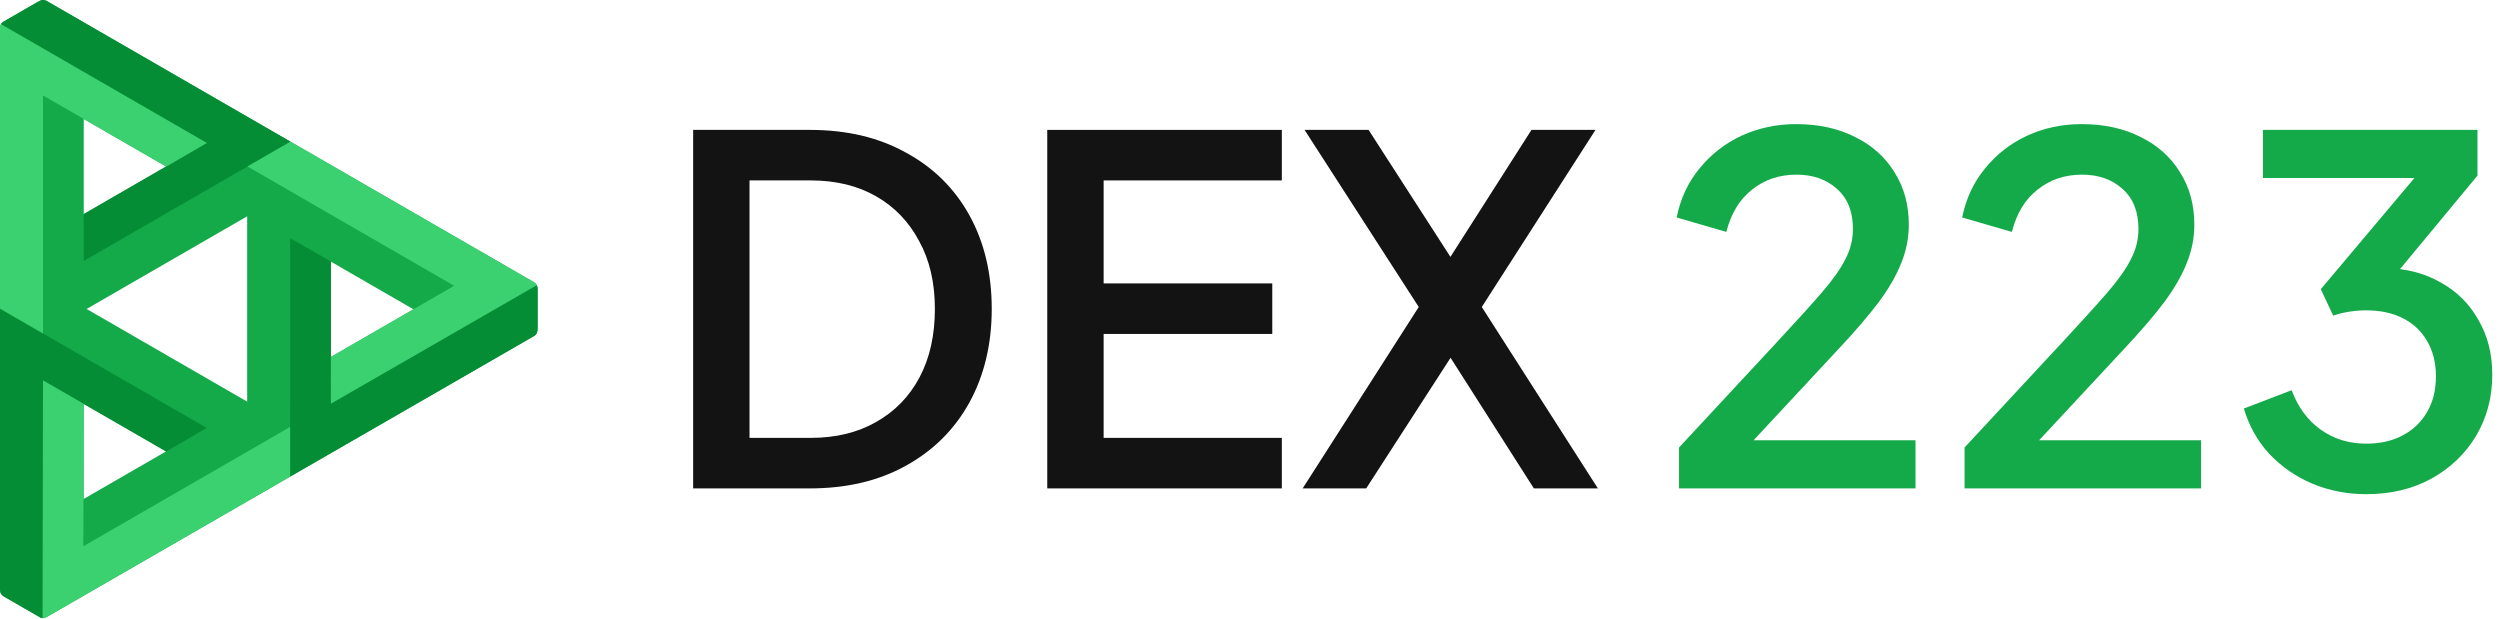
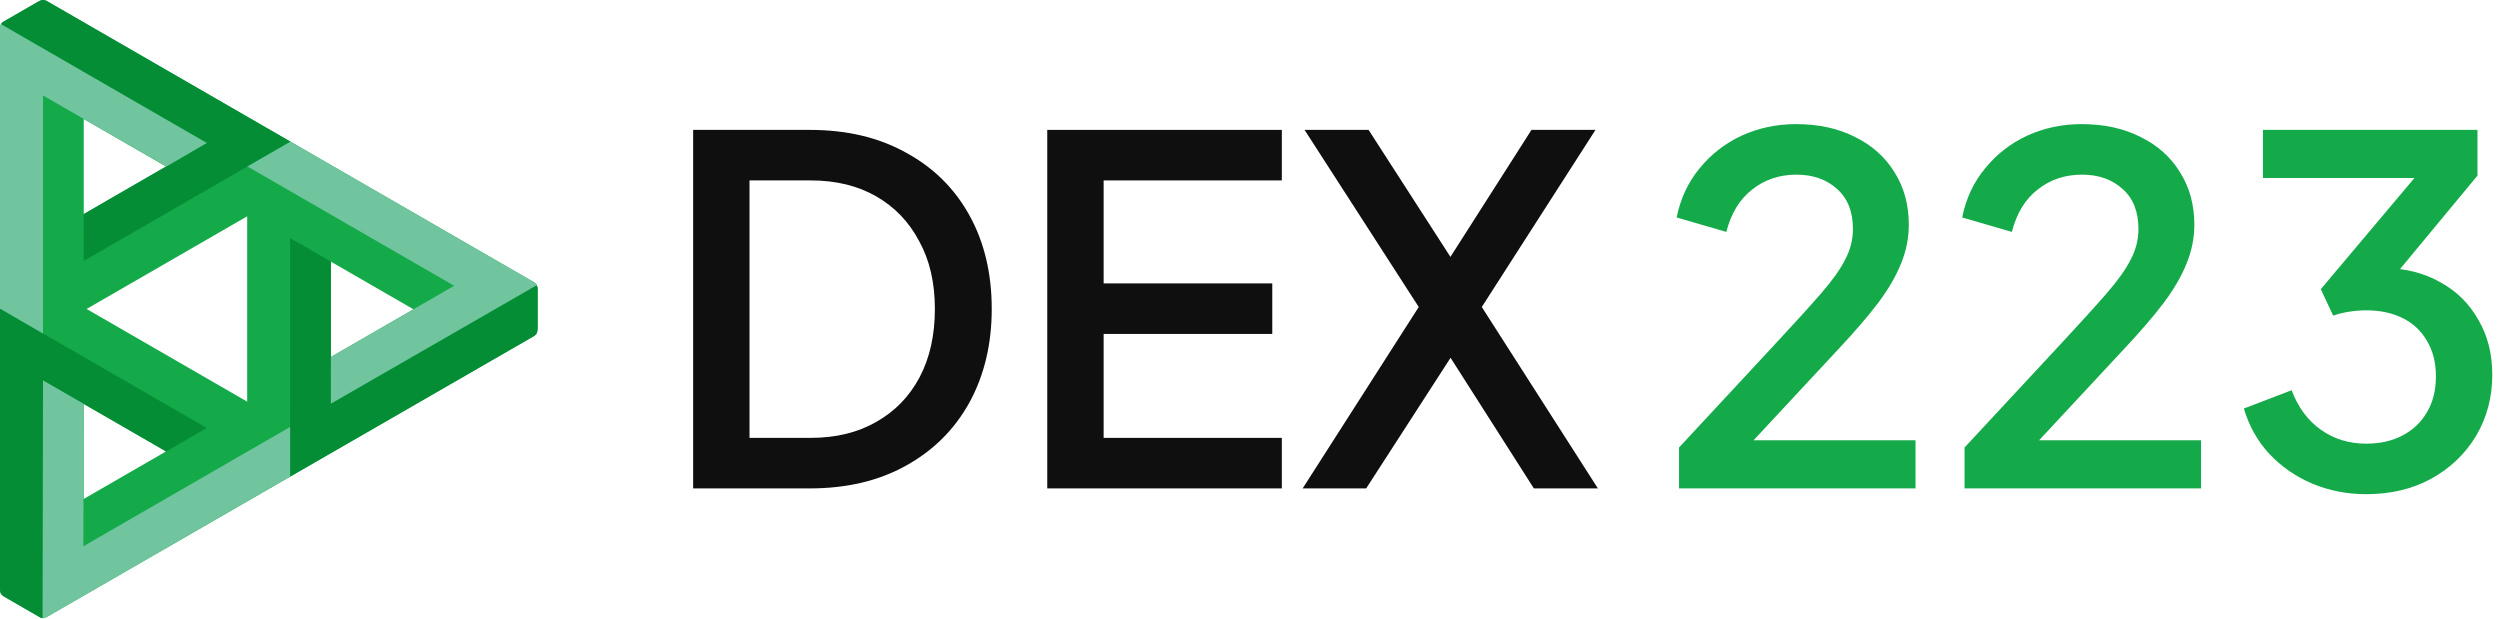
<svg xmlns="http://www.w3.org/2000/svg" width="186" height="46" viewBox="0 0 186 46" fill="none">
-   <path d="M51.57 36.337V9.664H60.243C62.992 9.664 65.373 10.225 67.387 11.347C69.425 12.445 71.001 13.996 72.115 16.001C73.228 18.006 73.785 20.333 73.785 22.983C73.785 25.608 73.228 27.936 72.115 29.964C71.001 31.969 69.425 33.533 67.387 34.654C65.373 35.776 62.992 36.337 60.243 36.337H51.57ZM55.764 32.578H60.314C62.186 32.578 63.809 32.184 65.183 31.396C66.582 30.609 67.66 29.499 68.418 28.067C69.176 26.635 69.555 24.94 69.555 22.983C69.555 21.026 69.164 19.343 68.382 17.934C67.624 16.502 66.558 15.393 65.183 14.605C63.809 13.817 62.186 13.423 60.314 13.423H55.764V32.578Z" fill="#121312" />
-   <path d="M77.916 36.337V9.664H95.368V13.423H82.11V21.085H94.657V24.845H82.11V32.578H95.368V36.337H77.916Z" fill="#121312" />
-   <path d="M96.917 36.337L105.554 22.84L97.059 9.664H101.822L108.93 20.691H106.904L113.942 9.664H118.705L110.245 22.84L118.883 36.337H114.12L106.904 25.023L108.93 25.059L101.644 36.337H96.917Z" fill="#121312" />
+   <path d="M51.57 36.337V9.664H60.243C62.992 9.664 65.373 10.225 67.387 11.347C69.425 12.445 71.001 13.996 72.115 16.001C73.228 18.006 73.785 20.333 73.785 22.983C73.785 25.608 73.228 27.936 72.115 29.964C71.001 31.969 69.425 33.533 67.387 34.654C65.373 35.776 62.992 36.337 60.243 36.337H51.57ZM55.764 32.578H60.314C62.186 32.578 63.809 32.184 65.183 31.396C66.582 30.609 67.66 29.499 68.418 28.067C69.176 26.635 69.555 24.94 69.555 22.983C69.555 21.026 69.164 19.343 68.382 17.934C67.624 16.502 66.558 15.393 65.183 14.605C63.809 13.817 62.186 13.423 60.314 13.423H55.764V32.578Z" fill="#0F0F0F" />
+   <path d="M77.916 36.337V9.664H95.368V13.423H82.11V21.085H94.657V24.845H82.11V32.578H95.368V36.337H77.916Z" fill="#0F0F0F" />
+   <path d="M96.917 36.337L105.554 22.84L97.059 9.664H101.822L108.93 20.691H106.904L113.942 9.664H118.705L110.245 22.84L118.883 36.337H114.12L106.904 25.023L108.93 25.059L101.644 36.337H96.917Z" fill="#0F0F0F" />
  <path d="M124.92 36.337V33.294L132.171 25.489C133.593 23.961 134.706 22.732 135.512 21.801C136.341 20.846 136.934 20.011 137.289 19.295C137.668 18.579 137.858 17.827 137.858 17.039C137.858 15.751 137.467 14.76 136.685 14.068C135.903 13.352 134.896 12.994 133.664 12.994C132.384 12.994 131.282 13.364 130.358 14.104C129.434 14.82 128.794 15.87 128.439 17.254L124.742 16.18C125.027 14.772 125.595 13.555 126.448 12.528C127.301 11.478 128.344 10.666 129.576 10.094C130.832 9.521 132.183 9.234 133.628 9.234C135.31 9.234 136.78 9.557 138.035 10.201C139.291 10.822 140.263 11.693 140.95 12.815C141.661 13.937 142.016 15.237 142.016 16.717C142.016 17.696 141.827 18.651 141.448 19.581C141.092 20.488 140.535 21.455 139.777 22.482C139.019 23.484 138.047 24.618 136.863 25.883L130.465 32.757H142.514V36.337H124.92Z" fill="#14AA4A" />
  <path d="M146.163 36.337V33.294L153.414 25.489C154.835 23.961 155.949 22.732 156.755 21.801C157.584 20.846 158.176 20.011 158.532 19.295C158.911 18.579 159.101 17.827 159.101 17.039C159.101 15.751 158.71 14.76 157.928 14.068C157.146 13.352 156.139 12.994 154.906 12.994C153.627 12.994 152.525 13.364 151.601 14.104C150.677 14.82 150.037 15.87 149.682 17.254L145.985 16.18C146.269 14.772 146.838 13.555 147.691 12.528C148.544 11.478 149.587 10.666 150.819 10.094C152.075 9.521 153.425 9.234 154.871 9.234C156.553 9.234 158.022 9.557 159.278 10.201C160.534 10.822 161.506 11.693 162.193 12.815C162.904 13.937 163.259 15.237 163.259 16.717C163.259 17.696 163.07 18.651 162.69 19.581C162.335 20.488 161.778 21.455 161.02 22.482C160.262 23.484 159.29 24.618 158.105 25.883L151.708 32.757H163.757V36.337H146.163Z" fill="#14AA4A" />
  <path d="M176.043 36.767C174.621 36.767 173.282 36.504 172.026 35.979C170.794 35.454 169.728 34.714 168.827 33.759C167.951 32.805 167.323 31.683 166.943 30.394L170.498 29.033C170.972 30.298 171.694 31.277 172.666 31.969C173.638 32.661 174.763 33.008 176.043 33.008C177.085 33.008 177.986 32.805 178.744 32.399C179.526 31.993 180.13 31.42 180.557 30.68C181.007 29.94 181.232 29.045 181.232 27.995C181.232 26.969 181.007 26.086 180.557 25.346C180.13 24.606 179.526 24.045 178.744 23.663C177.986 23.281 177.085 23.09 176.043 23.09C175.616 23.09 175.178 23.126 174.728 23.198C174.301 23.269 173.922 23.365 173.59 23.484L172.666 21.515L179.633 13.244H168.365V9.664H184.324V13.065L177.5 21.3L177.393 19.939C178.981 19.963 180.379 20.321 181.587 21.014C182.796 21.682 183.732 22.613 184.395 23.806C185.083 24.976 185.426 26.336 185.426 27.888C185.426 29.558 185.023 31.074 184.218 32.435C183.412 33.771 182.298 34.834 180.877 35.621C179.479 36.385 177.867 36.767 176.043 36.767Z" fill="#14AA4A" />
  <path d="M39.714 20.989L3.466 0.068C3.251 -0.044 3.077 -0.019 2.798 0.15L2.806 0.142L0.225 1.632C0.057 1.749 0.01 1.927 0 2.009V43.813L0.002 43.801C-0.006 44.084 0.064 44.237 0.288 44.378L2.988 45.936C3.182 46.02 3.287 46.008 3.475 45.904L39.736 24.998C39.931 24.874 39.999 24.717 40 24.414V21.442C39.993 21.352 39.929 21.102 39.714 20.989ZM24.619 19.467L30.762 23.012L24.619 26.557L24.619 19.467ZM6.225 30.049L12.354 33.585L6.225 37.123V30.049ZM12.355 12.388L6.23 15.928V8.854L12.355 12.388ZM6.444 22.987L18.39 16.093V29.882L6.444 22.987Z" fill="#14AA4A" />
  <path d="M15.381 31.838L12.368 33.593L3.2 28.304L3.172 45.985C3.101 45.987 3.06 45.968 2.988 45.936L0.288 44.378C0.064 44.237 -0.006 44.085 0.002 43.802L0 43.813V22.961L15.381 31.838ZM39.921 21.218L24.618 30.031L24.619 19.456L21.589 17.718L21.584 35.459L39.737 24.998C39.932 24.874 39.999 24.717 40 24.413V21.442C39.993 21.344 39.962 21.288 39.921 21.218ZM3.466 0.068C3.251 -0.044 3.077 -0.019 2.798 0.15L2.806 0.142L0.225 1.632C0.156 1.682 0.103 1.736 0.067 1.799L15.382 10.639L6.223 15.932L6.23 19.417L21.611 10.54L3.466 0.068Z" fill="#058D36" />
-   <path d="M39.939 21.212L24.618 30.029L24.619 26.556L33.791 21.262L18.41 12.386L21.61 10.539L39.714 20.988C39.822 21.055 39.894 21.126 39.939 21.212ZM0.067 1.798C0.032 1.858 0.01 1.926 0 2.008V22.96L3.2 24.815V7.103L12.375 12.388L15.382 10.637L0.067 1.798ZM6.203 40.641L6.225 30.048L3.2 28.303L3.174 45.999C3.26 45.998 3.35 45.971 3.453 45.921L21.585 35.457V31.764L6.203 40.641Z" fill="#3BD171" />
+   <path d="M39.939 21.212L24.618 30.03L24.619 26.556L33.791 21.262L18.41 12.386L21.61 10.54L39.714 20.988C39.822 21.055 39.894 21.126 39.939 21.212ZM0.067 1.798C0.032 1.858 0.01 1.926 0 2.008V22.96L3.2 24.815V7.103L12.375 12.388L15.382 10.637L0.067 1.798ZM6.203 40.641L6.225 30.048L3.2 28.303L3.174 45.999C3.26 45.998 3.35 45.971 3.453 45.921L21.585 35.457V31.764L6.203 40.641Z" fill="#70C59E" />
</svg>
